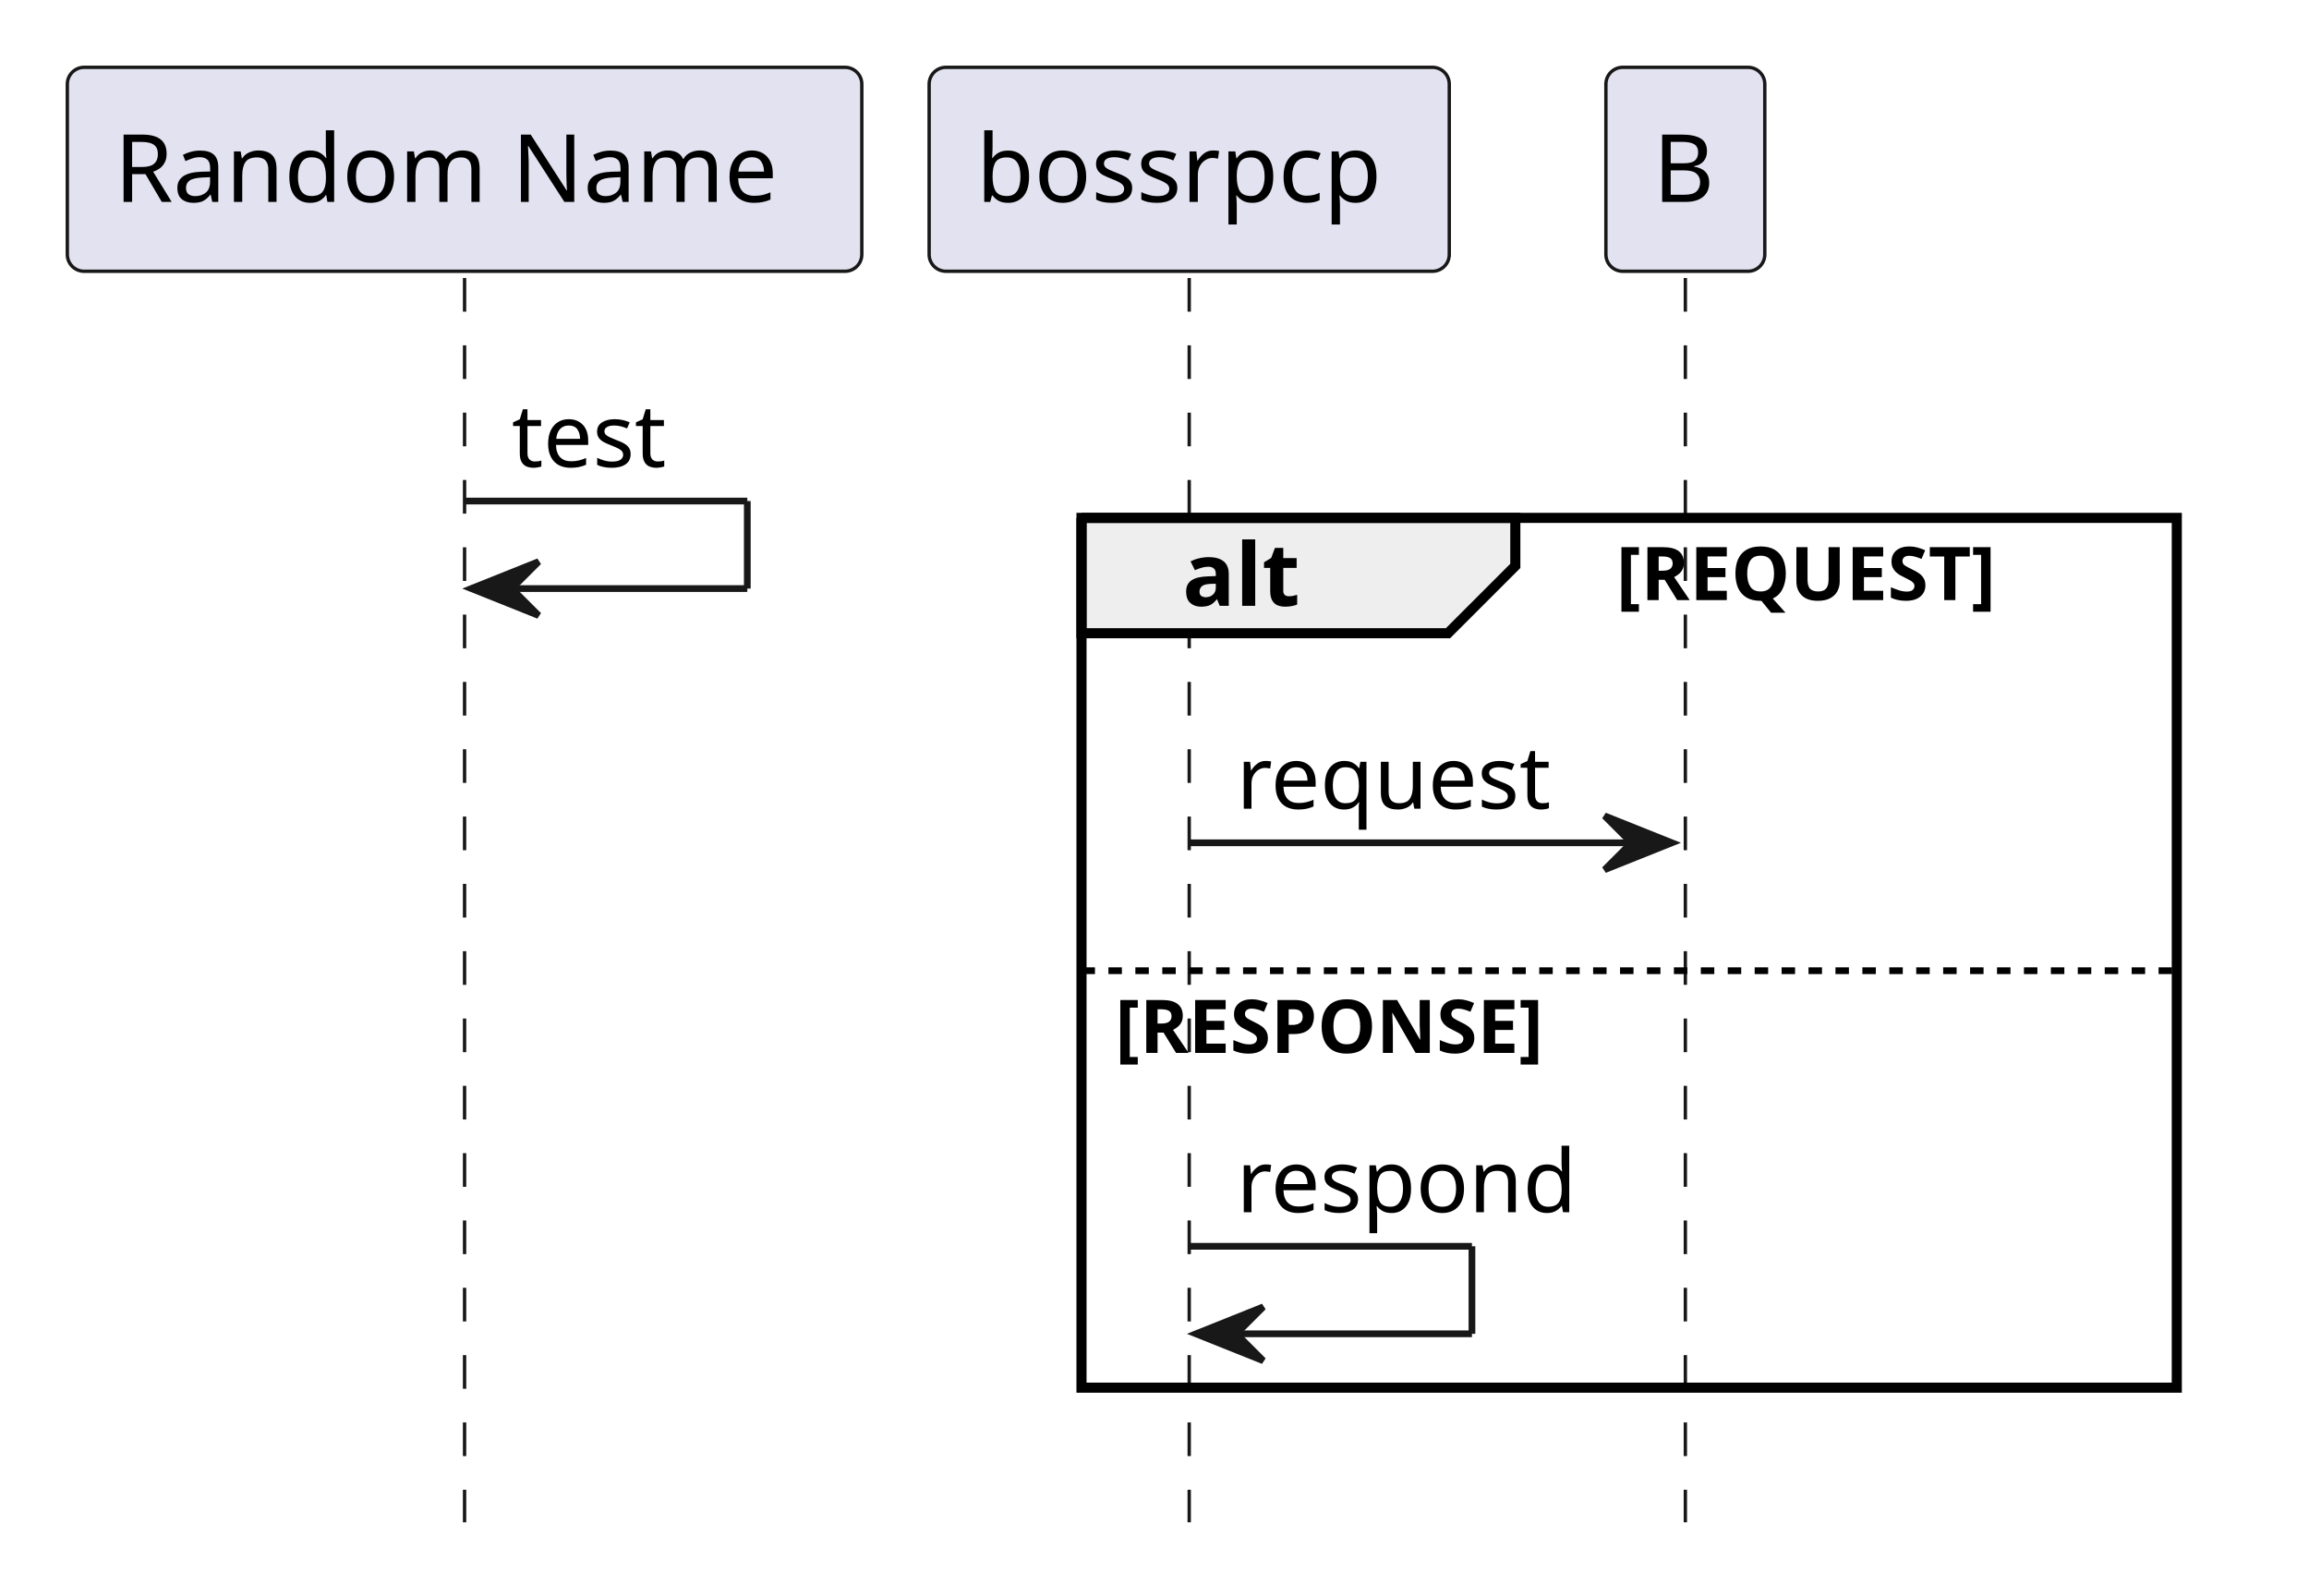
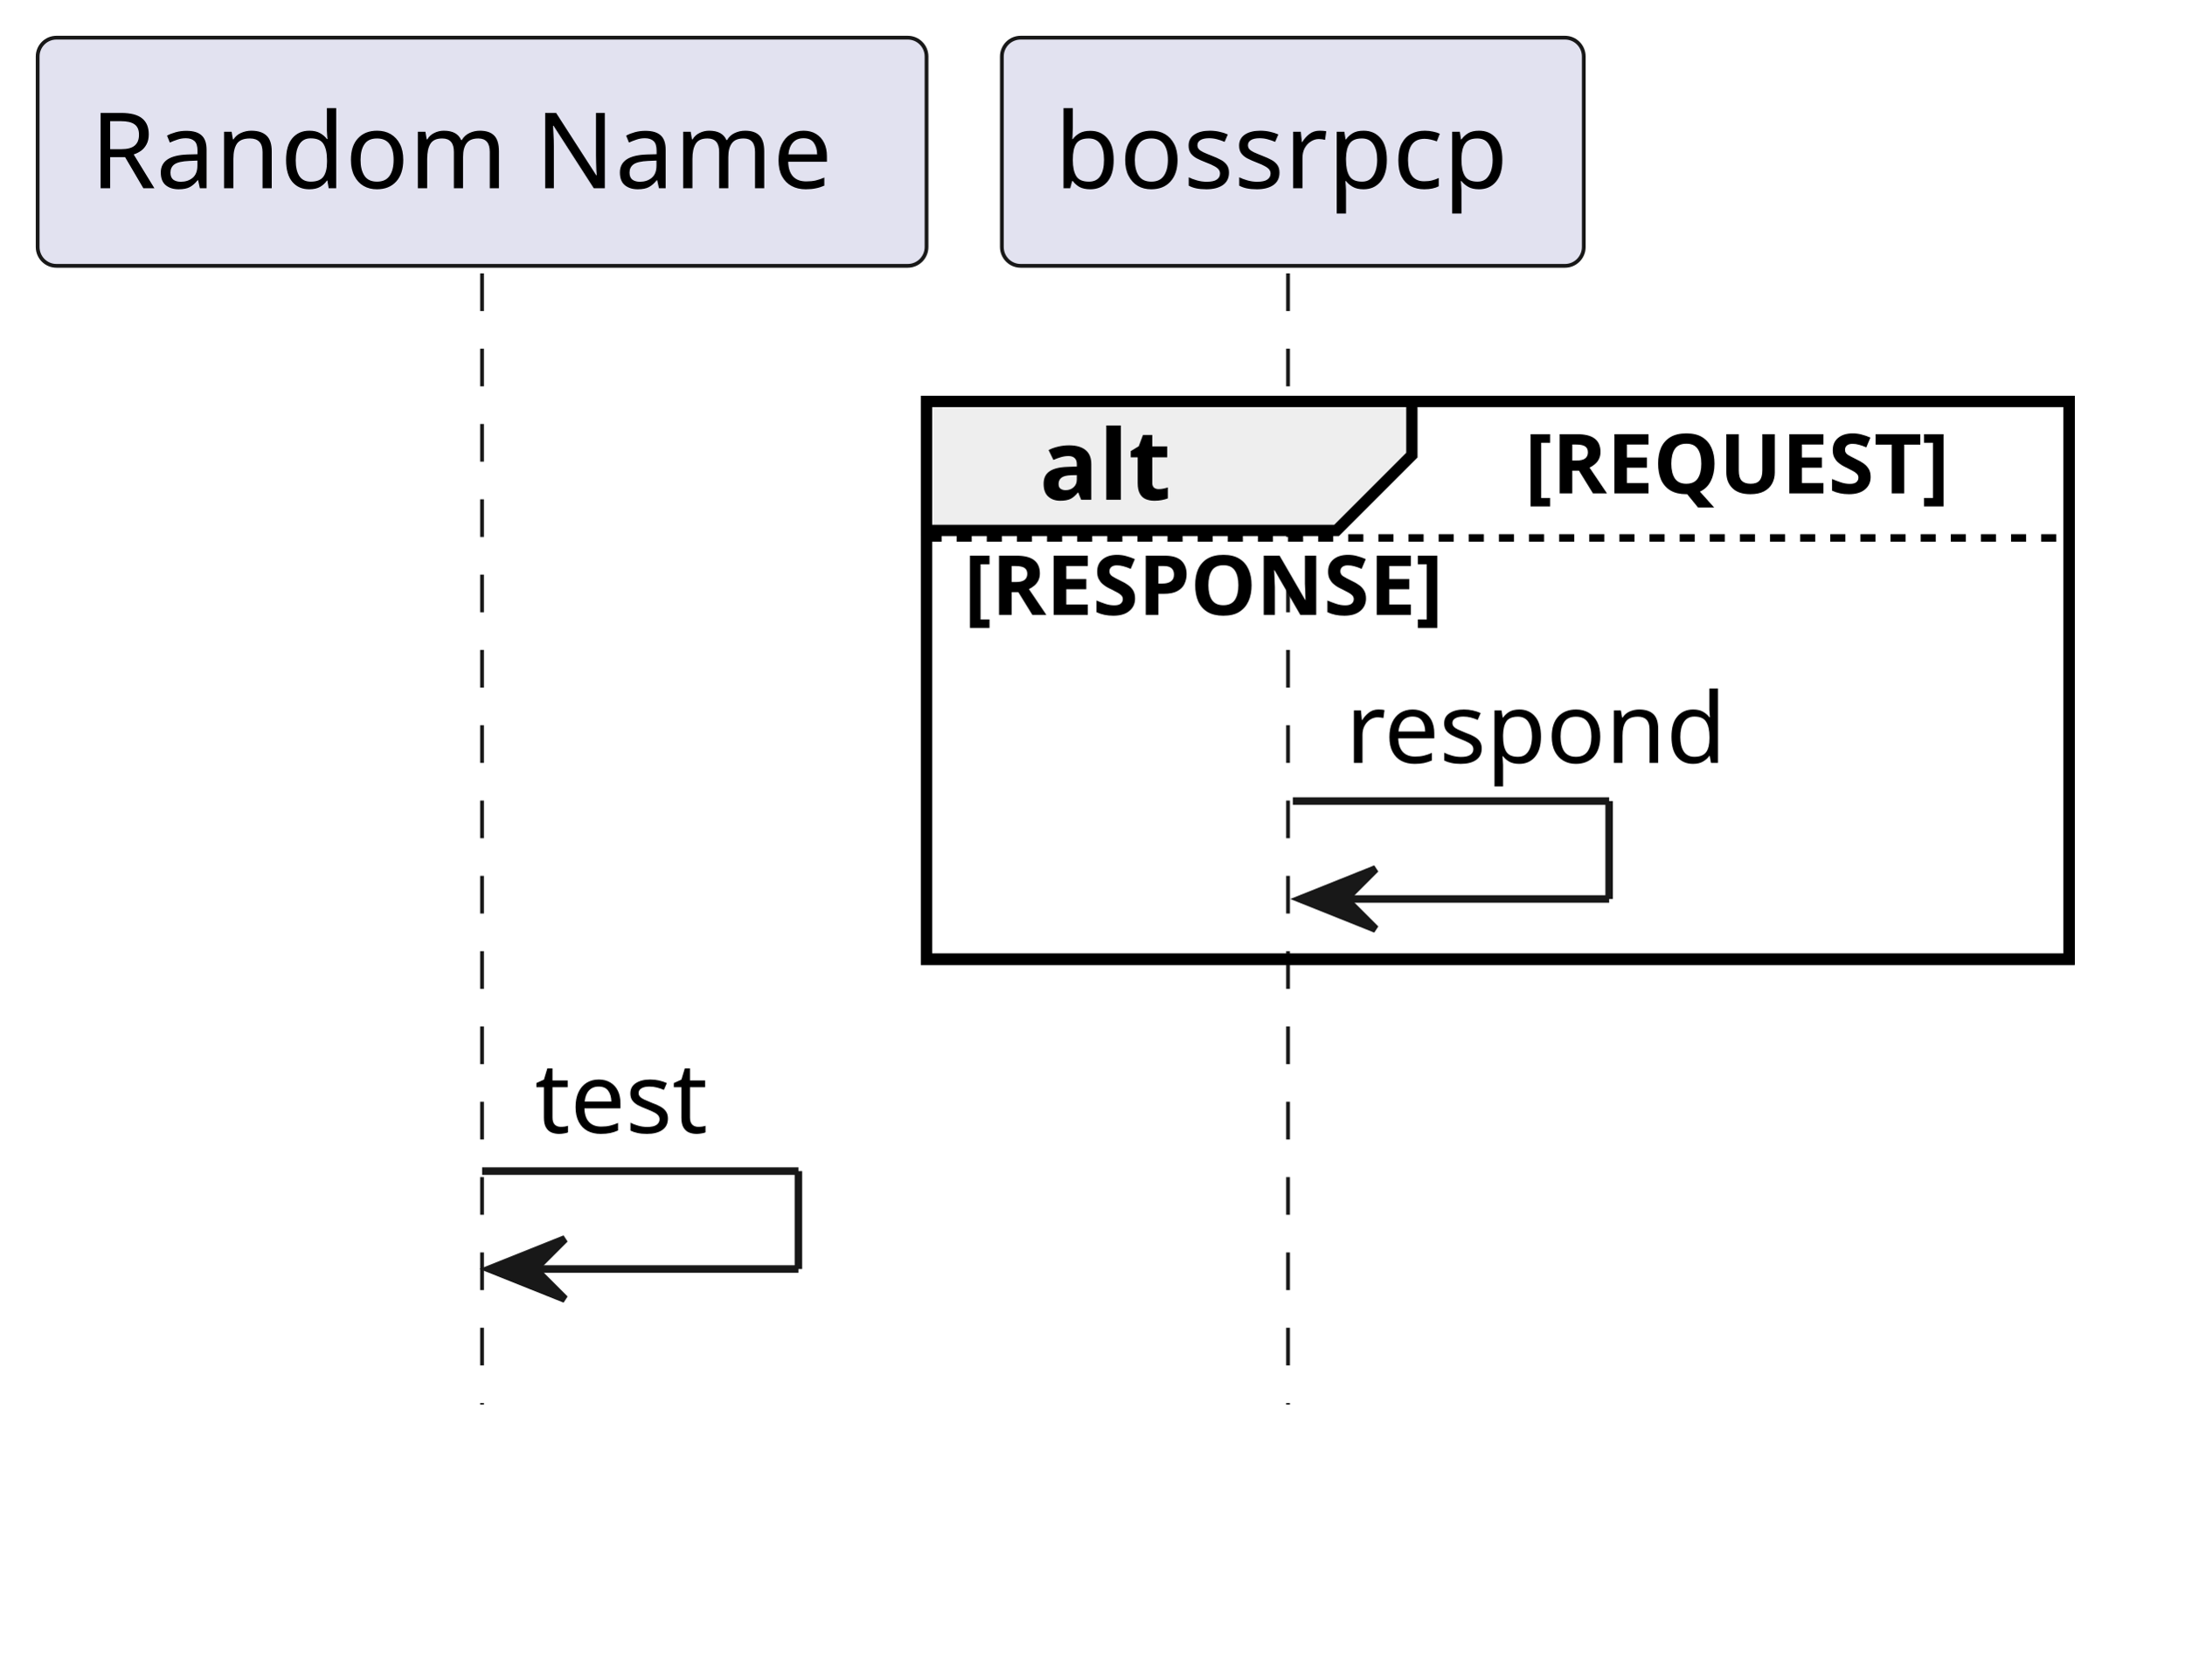
- <svg xmlns="http://www.w3.org/2000/svg" contentStyleType="text/css" data-diagram-type="SEQUENCE" height="237px" preserveAspectRatio="none" style="width:343px;height:237px;background:#FFFFFF;" version="1.1" viewBox="0 0 343 237" width="343px" zoomAndPan="magnify">
+ <svg xmlns="http://www.w3.org/2000/svg" contentStyleType="text/css" data-diagram-type="SEQUENCE" height="223px" preserveAspectRatio="none" style="width:290px;height:223px;background:#FFFFFF;" version="1.1" viewBox="0 0 290 223" width="290px" zoomAndPan="magnify">
  <defs />
  <g>
-     <g>
-       <rect fill="#000000" fill-opacity="0" height="184.836" width="8" x="65.511" y="41.297" />
-       <line style="stroke:#181818;stroke-width:0.5;stroke-dasharray:5,5;" x1="69.011" x2="69.011" y1="41.297" y2="226.133" />
+     <rect fill="none" height="74.07" style="stroke:#000000;stroke-width:1.5;" width="151.705" x="123.022" y="53.297" />
+     <g class="participant-lifeline" data-entity-uid="part1" data-qualified-name="foo" id="part1-lifeline">
+       <g>
+         <rect fill="#000000" fill-opacity="0" height="150.203" width="8" x="60.011" y="36.297" />
+         <line style="stroke:#181818;stroke-width:0.5;stroke-dasharray:5,5;" x1="64" x2="64" y1="36.297" y2="186.5" />
+       </g>
    </g>
-     <g>
-       <rect fill="#000000" fill-opacity="0" height="184.836" width="8" x="173.156" y="41.297" />
-       <line style="stroke:#181818;stroke-width:0.5;stroke-dasharray:5,5;" x1="176.656" x2="176.656" y1="41.297" y2="226.133" />
+     <g class="participant-lifeline" data-entity-uid="part2" data-qualified-name="bossrpcp" id="part2-lifeline">
+       <g>
+         <rect fill="#000000" fill-opacity="0" height="150.203" width="8" x="167.656" y="36.297" />
+         <line style="stroke:#181818;stroke-width:0.5;stroke-dasharray:5,5;" x1="171.023" x2="171.023" y1="36.297" y2="186.5" />
+       </g>
    </g>
-     <g>
-       <rect fill="#000000" fill-opacity="0" height="184.836" width="8" x="246.858" y="41.297" />
-       <line style="stroke:#181818;stroke-width:0.5;stroke-dasharray:5,5;" x1="250.358" x2="250.358" y1="41.297" y2="226.133" />
+     <g class="participant participant-head" data-entity-uid="part1" data-qualified-name="foo" id="part1-head">
+       <rect fill="#E2E2F0" height="30.297" rx="2.5" ry="2.5" style="stroke:#181818;stroke-width:0.5;" width="118.022" x="5" y="5" />
+       <text fill="#000000" font-family="sans-serif" font-size="14" lengthAdjust="spacing" textLength="104.022" x="12" y="24.995">Random Name</text>
    </g>
-     <rect fill="#E2E2F0" height="30.297" rx="2.5" ry="2.5" style="stroke:#181818;stroke-width:0.5;" width="118.022" x="10" y="10" />
-     <text fill="#000000" font-family="sans-serif" font-size="14" lengthAdjust="spacing" textLength="104.022" x="17" y="29.995">Random Name</text>
-     <rect fill="#E2E2F0" height="30.297" rx="2.5" ry="2.5" style="stroke:#181818;stroke-width:0.5;" width="77.267" x="138.023" y="10" />
-     <text fill="#000000" font-family="sans-serif" font-size="14" lengthAdjust="spacing" textLength="63.267" x="145.023" y="29.995">bossrpcp</text>
-     <rect fill="#E2E2F0" height="30.297" rx="2.5" ry="2.5" style="stroke:#181818;stroke-width:0.5;" width="23.605" x="238.556" y="10" />
-     <text fill="#000000" font-family="sans-serif" font-size="14" lengthAdjust="spacing" textLength="9.604" x="245.556" y="29.995">B</text>
-     <path d="M160.656,76.93 L225.099,76.93 L225.099,84.062 L215.099,94.062 L160.656,94.062 L160.656,76.93" fill="#EEEEEE" style="stroke:#000000;stroke-width:1.5;" />
-     <rect fill="none" height="129.203" style="stroke:#000000;stroke-width:1.5;" width="162.705" x="160.656" y="76.93" />
-     <text fill="#000000" font-family="sans-serif" font-size="13" font-weight="700" lengthAdjust="spacing" textLength="19.443" x="175.656" y="89.997">alt</text>
-     <text fill="#000000" font-family="sans-serif" font-size="11" font-weight="700" lengthAdjust="spacing" textLength="67.262" x="240.099" y="89.14">[REQUEST]</text>
-     <line style="stroke:#000000;stroke-width:1;stroke-dasharray:2,2;" x1="160.656" x2="323.361" y1="144.195" y2="144.195" />
-     <text fill="#000000" font-family="sans-serif" font-size="11" font-weight="700" lengthAdjust="spacing" textLength="76.017" x="165.656" y="156.406">[RESPONSE]</text>
-     <polygon fill="#181818" points="238.358,121.195,248.358,125.195,238.358,129.195,242.358,125.195" style="stroke:#181818;stroke-width:1;" />
-     <line style="stroke:#181818;stroke-width:1;" x1="176.656" x2="244.358" y1="125.195" y2="125.195" />
-     <text fill="#000000" font-family="sans-serif" font-size="13" lengthAdjust="spacing" textLength="49.702" x="183.656" y="120.129">request</text>
-     <line style="stroke:#181818;stroke-width:1;" x1="176.656" x2="218.656" y1="185.133" y2="185.133" />
-     <line style="stroke:#181818;stroke-width:1;" x1="218.656" x2="218.656" y1="185.133" y2="198.133" />
-     <line style="stroke:#181818;stroke-width:1;" x1="177.656" x2="218.656" y1="198.133" y2="198.133" />
-     <polygon fill="#181818" points="187.656,194.133,177.656,198.133,187.656,202.133,183.656,198.133" style="stroke:#181818;stroke-width:1;" />
-     <text fill="#000000" font-family="sans-serif" font-size="13" lengthAdjust="spacing" textLength="52.812" x="183.656" y="180.067">respond</text>
-     <line style="stroke:#181818;stroke-width:1;" x1="69.011" x2="111.011" y1="74.43" y2="74.43" />
-     <line style="stroke:#181818;stroke-width:1;" x1="111.011" x2="111.011" y1="74.43" y2="87.43" />
-     <line style="stroke:#181818;stroke-width:1;" x1="70.011" x2="111.011" y1="87.43" y2="87.43" />
-     <polygon fill="#181818" points="80.011,83.43,70.011,87.43,80.011,91.43,76.011,87.43" style="stroke:#181818;stroke-width:1;" />
-     <text fill="#000000" font-family="sans-serif" font-size="13" lengthAdjust="spacing" textLength="24.965" x="76.011" y="69.364">test</text>
+     <g class="participant participant-head" data-entity-uid="part2" data-qualified-name="bossrpcp" id="part2-head">
+       <rect fill="#E2E2F0" height="30.297" rx="2.5" ry="2.5" style="stroke:#181818;stroke-width:0.5;" width="77.267" x="133.023" y="5" />
+       <text fill="#000000" font-family="sans-serif" font-size="14" lengthAdjust="spacing" textLength="63.267" x="140.023" y="24.995">bossrpcp</text>
+     </g>
+     <path d="M123.022,53.297 L187.465,53.297 L187.465,60.43 L177.465,70.43 L123.022,70.43 L123.022,53.297" fill="#EEEEEE" style="stroke:#000000;stroke-width:1.5;" />
+     <rect fill="none" height="74.07" style="stroke:#000000;stroke-width:1.5;" width="151.705" x="123.022" y="53.297" />
+     <text fill="#000000" font-family="sans-serif" font-size="13" font-weight="700" lengthAdjust="spacing" textLength="19.443" x="138.023" y="66.364">alt</text>
+     <text fill="#000000" font-family="sans-serif" font-size="11" font-weight="700" lengthAdjust="spacing" textLength="67.262" x="202.465" y="65.507">[REQUEST]</text>
+     <line style="stroke:#000000;stroke-width:1;stroke-dasharray:2,2;" x1="123.022" x2="274.728" y1="71.43" y2="71.43" />
+     <text fill="#000000" font-family="sans-serif" font-size="11" font-weight="700" lengthAdjust="spacing" textLength="76.017" x="128.023" y="81.64">[RESPONSE]</text>
+     <g class="message" data-entity-1="part2" data-entity-2="part2" id="msg1">
+       <line style="stroke:#181818;stroke-width:1;" x1="171.656" x2="213.656" y1="106.367" y2="106.367" />
+       <line style="stroke:#181818;stroke-width:1;" x1="213.656" x2="213.656" y1="106.367" y2="119.367" />
+       <line style="stroke:#181818;stroke-width:1;" x1="172.656" x2="213.656" y1="119.367" y2="119.367" />
+       <polygon fill="#181818" points="182.656,115.367,172.656,119.367,182.656,123.367,178.656,119.367" style="stroke:#181818;stroke-width:1;" />
+       <text fill="#000000" font-family="sans-serif" font-size="13" lengthAdjust="spacing" textLength="52.812" x="178.656" y="101.301">respond</text>
+     </g>
+     <g class="message" data-entity-1="part1" data-entity-2="part1" id="msg2">
+       <line style="stroke:#181818;stroke-width:1;" x1="64.011" x2="106.011" y1="155.5" y2="155.5" />
+       <line style="stroke:#181818;stroke-width:1;" x1="106.011" x2="106.011" y1="155.5" y2="168.5" />
+       <line style="stroke:#181818;stroke-width:1;" x1="65.011" x2="106.011" y1="168.5" y2="168.5" />
+       <polygon fill="#181818" points="75.011,164.5,65.011,168.5,75.011,172.5,71.011,168.5" style="stroke:#181818;stroke-width:1;" />
+       <text fill="#000000" font-family="sans-serif" font-size="13" lengthAdjust="spacing" textLength="24.965" x="71.011" y="150.434">test</text>
+     </g>
  </g>
</svg>
